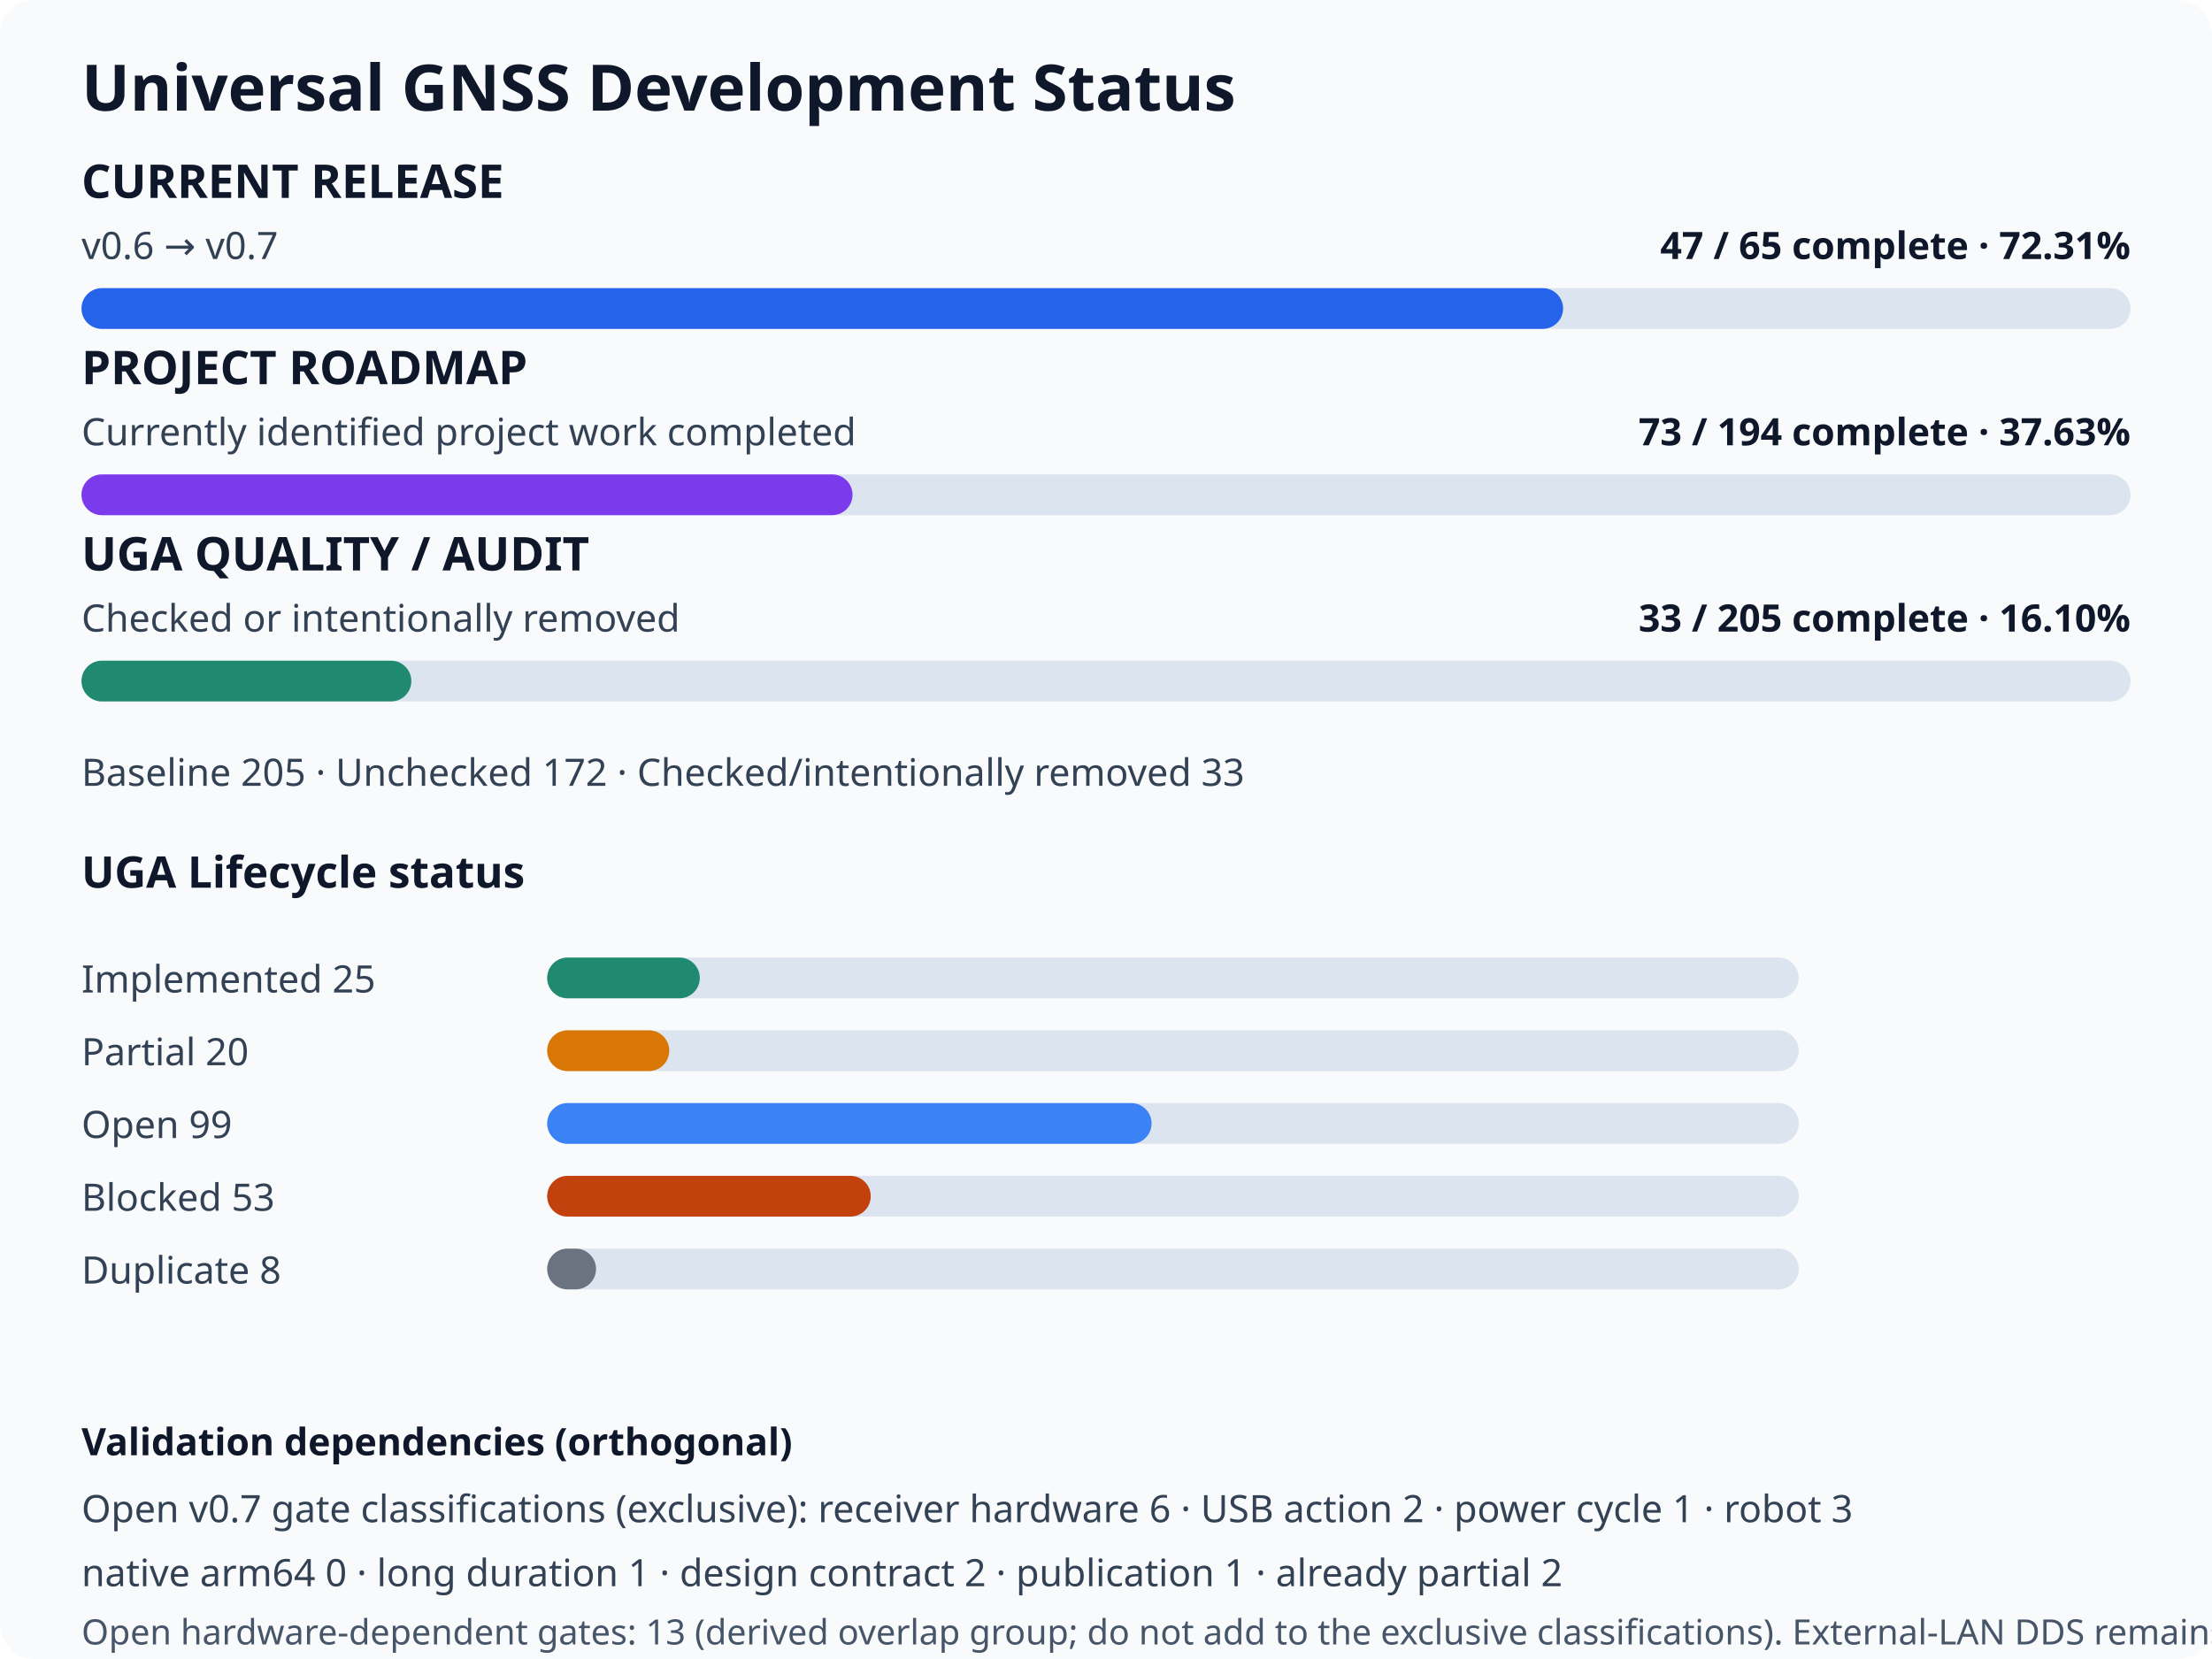
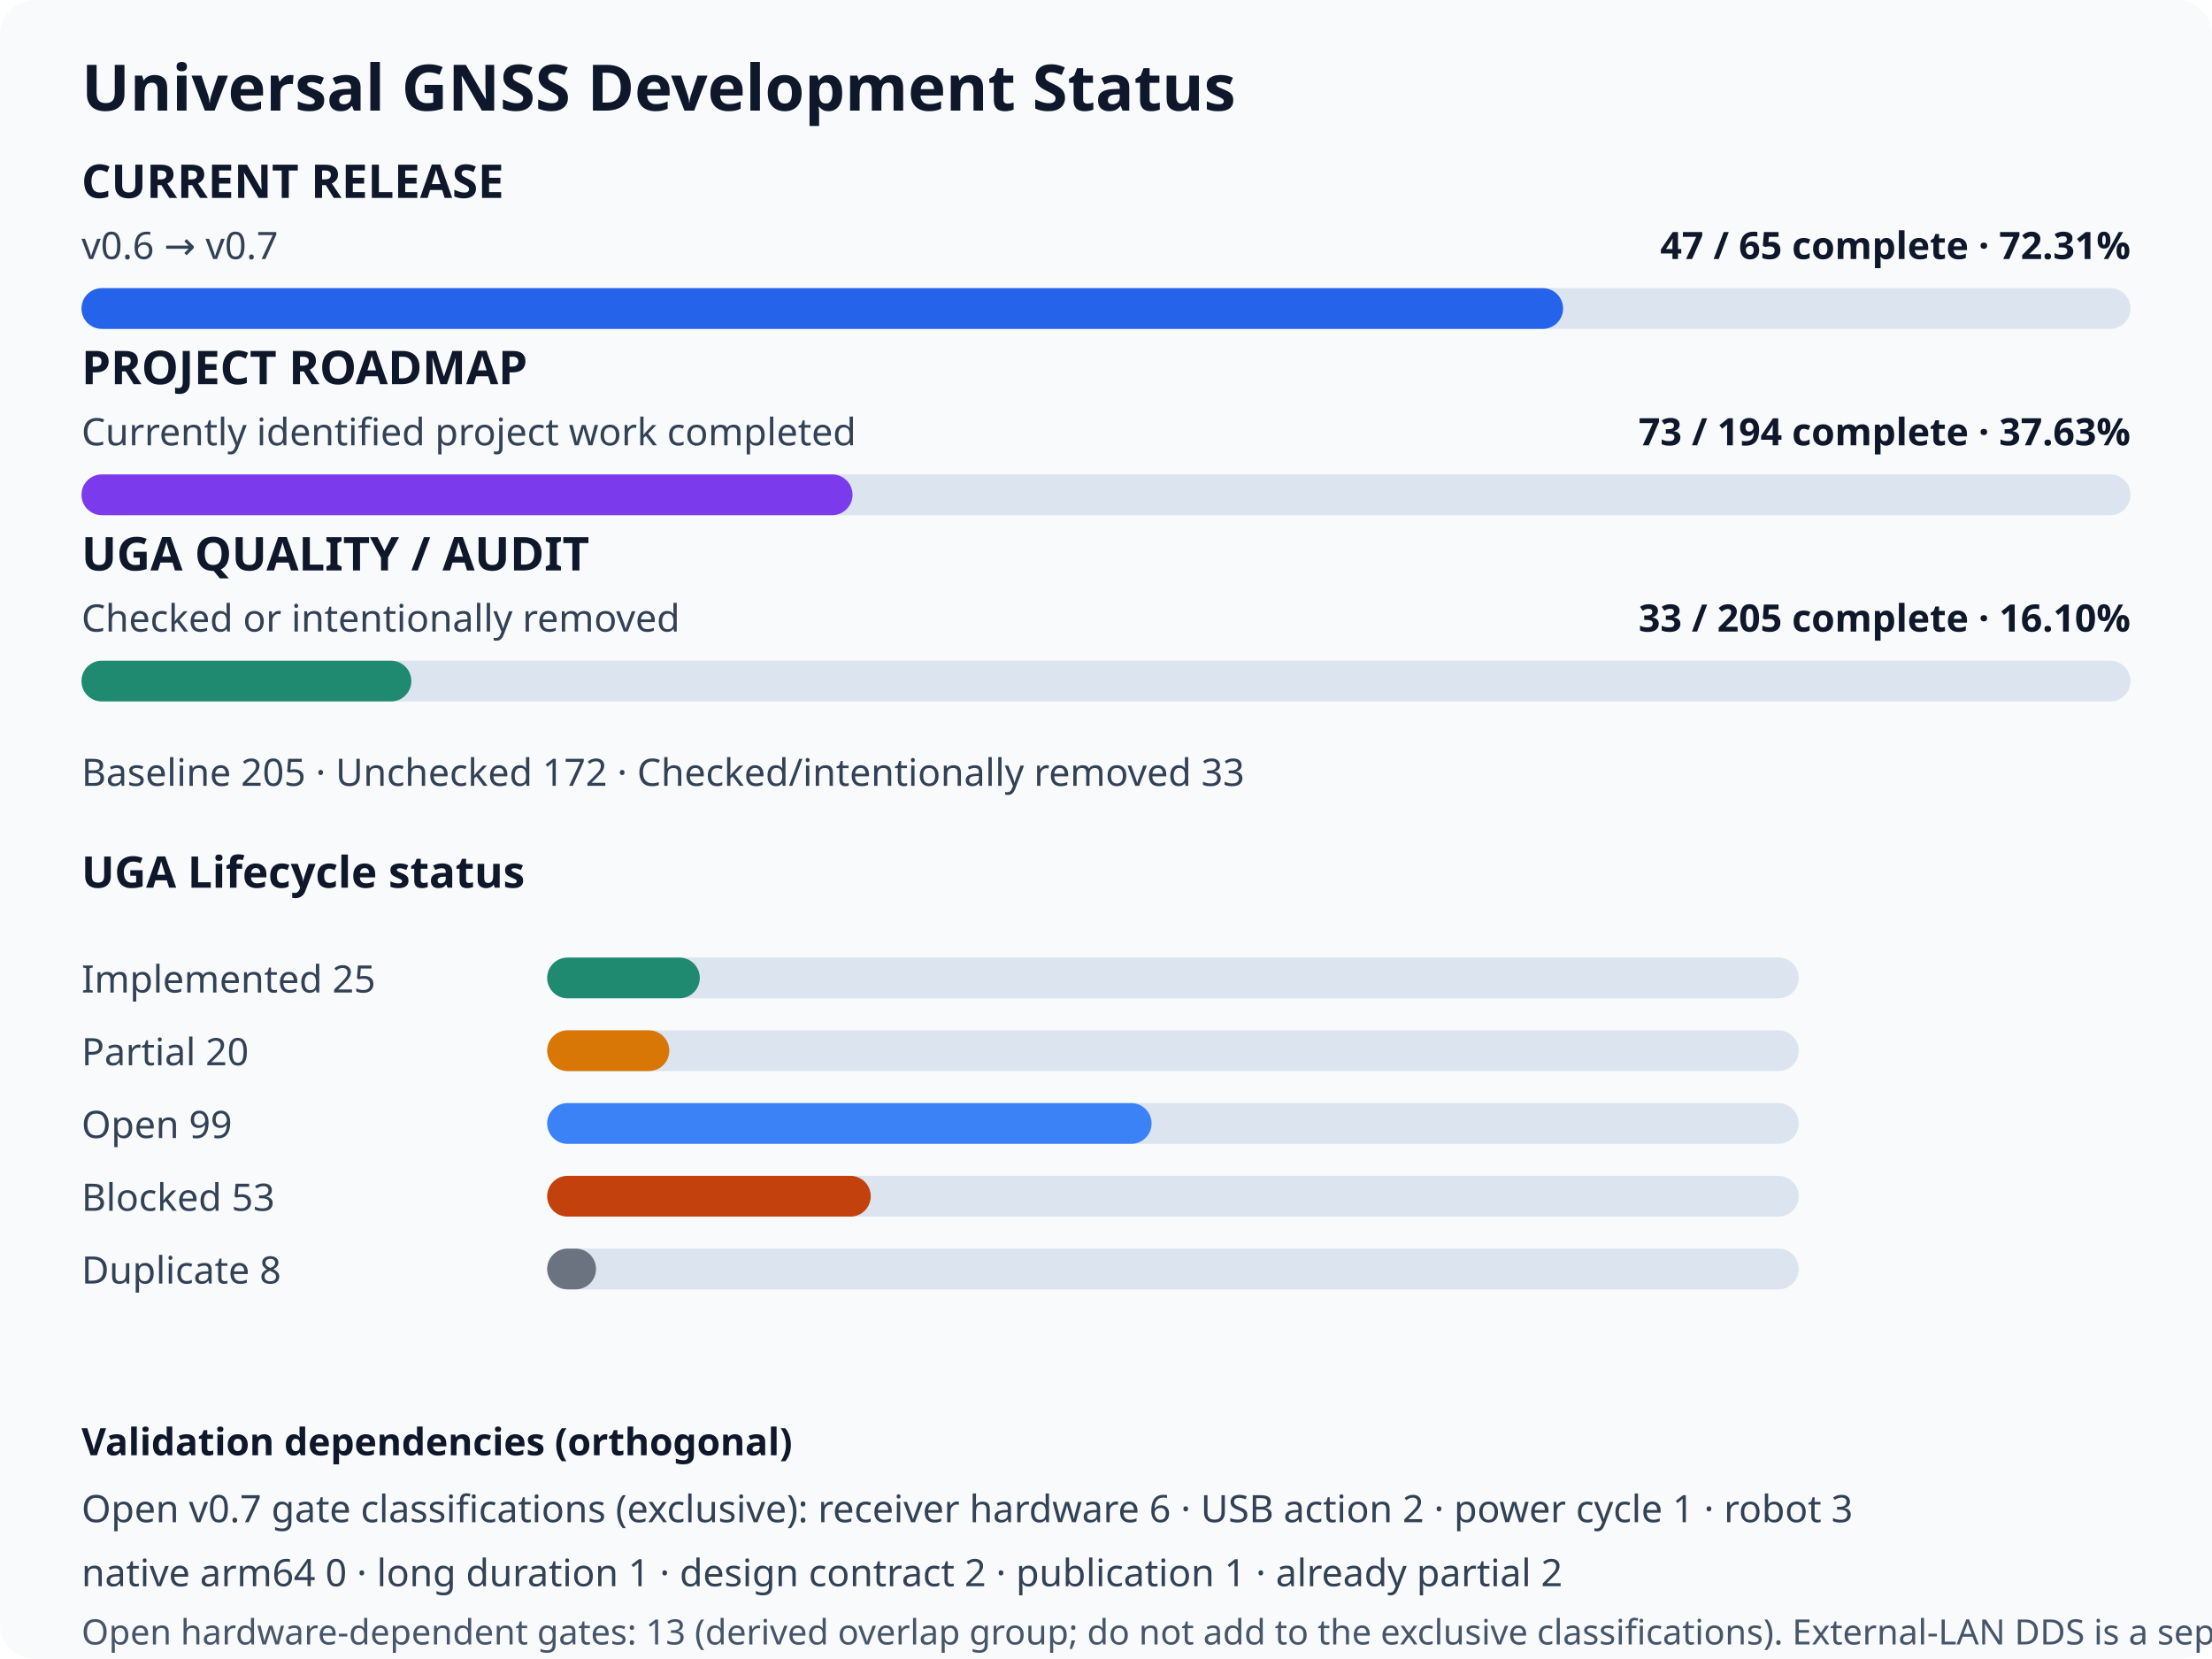
<svg xmlns="http://www.w3.org/2000/svg" viewBox="0 0 760 570" role="img" aria-labelledby="title desc">
  <rect width="760" height="570" fill="#f8fafc" rx="12" />
  <text x="28" y="38" font-family="sans-serif" font-size="22" font-weight="700" fill="#0f172a">Universal GNSS Development Status</text>
  <text x="28" y="68" font-family="sans-serif" font-size="16" font-weight="700" fill="#0f172a">CURRENT RELEASE</text>
  <text x="28" y="89" font-family="sans-serif" font-size="13" fill="#334155">v0.6 → v0.7</text>
  <text x="732" y="89" text-anchor="end" font-family="sans-serif" font-size="13" font-weight="700" fill="#0f172a">47 / 65 complete · 72.31%</text>
  <rect x="28" y="99" width="704" height="14" rx="7" fill="#dbe4ef" />
  <rect x="28" y="99" width="509.05" height="14" rx="7" fill="#2563eb" />
  <text x="28" y="132" font-family="sans-serif" font-size="16" font-weight="700" fill="#0f172a">PROJECT ROADMAP</text>
  <text x="28" y="153" font-family="sans-serif" font-size="13" fill="#334155">Currently identified project work completed</text>
  <text x="732" y="153" text-anchor="end" font-family="sans-serif" font-size="13" font-weight="700" fill="#0f172a">73 / 194 complete · 37.63%</text>
  <rect x="28" y="163" width="704" height="14" rx="7" fill="#dbe4ef" />
  <rect x="28" y="163" width="264.91" height="14" rx="7" fill="#7c3aed" />
  <text x="28" y="196" font-family="sans-serif" font-size="16" font-weight="700" fill="#0f172a">UGA QUALITY / AUDIT</text>
  <text x="28" y="217" font-family="sans-serif" font-size="13" fill="#334155">Checked or intentionally removed</text>
  <text x="732" y="217" text-anchor="end" font-family="sans-serif" font-size="13" font-weight="700" fill="#0f172a">33 / 205 complete · 16.10%</text>
  <rect x="28" y="227" width="704" height="14" rx="7" fill="#dbe4ef" />
  <rect x="28" y="227" width="113.33" height="14" rx="7" fill="#1f8a70" />
  <text x="28" y="270" font-family="sans-serif" font-size="13" fill="#334155">Baseline 205 · Unchecked 172 · Checked/intentionally removed 33</text>
  <text x="28" y="305" font-family="sans-serif" font-size="15" font-weight="700" fill="#0f172a">UGA Lifecycle status</text>
  <text x="28" y="341" font-family="sans-serif" font-size="13" fill="#334155">Implemented 25</text>
  <rect x="188" y="329" width="430" height="14" rx="7" fill="#dbe4ef" />
  <rect x="188" y="329" width="52.44" height="14" rx="7" fill="#1f8a70" />
  <text x="28" y="366" font-family="sans-serif" font-size="13" fill="#334155">Partial 20</text>
  <rect x="188" y="354" width="430" height="14" rx="7" fill="#dbe4ef" />
  <rect x="188" y="354" width="41.95" height="14" rx="7" fill="#d97706" />
  <text x="28" y="391" font-family="sans-serif" font-size="13" fill="#334155">Open 99</text>
  <rect x="188" y="379" width="430" height="14" rx="7" fill="#dbe4ef" />
  <rect x="188" y="379" width="207.66" height="14" rx="7" fill="#3b82f6" />
  <text x="28" y="416" font-family="sans-serif" font-size="13" fill="#334155">Blocked 53</text>
  <rect x="188" y="404" width="430" height="14" rx="7" fill="#dbe4ef" />
  <rect x="188" y="404" width="111.17" height="14" rx="7" fill="#c2410c" />
  <text x="28" y="441" font-family="sans-serif" font-size="13" fill="#334155">Duplicate 8</text>
  <rect x="188" y="429" width="430" height="14" rx="7" fill="#dbe4ef" />
  <rect x="188" y="429" width="16.78" height="14" rx="7" fill="#6b7280" />
  <text x="28" y="500" font-family="sans-serif" font-size="13" font-weight="700" fill="#0f172a">Validation dependencies (orthogonal)</text>
  <text x="28" y="523" font-family="sans-serif" font-size="13" fill="#334155">Open v0.7 gate classifications (exclusive): receiver hardware 6 · USB action 2 · power cycle 1 · robot 3</text>
  <text x="28" y="545" font-family="sans-serif" font-size="13" fill="#334155">native arm64 0 · long duration 1 · design contract 2 · publication 1 · already partial 2</text>
-   <text x="28" y="565" font-family="sans-serif" font-size="12" fill="#475569">Open hardware-dependent gates: 13 (derived overlap group; do not add to the exclusive classifications). External-LAN DDS remains a separate pending acceptance matrix outside the 65-item checklist.</text>
+   <text x="28" y="565" font-family="sans-serif" font-size="12" fill="#475569">Open hardware-dependent gates: 13 (derived overlap group; do not add to the exclusive classifications). External-LAN DDS is a separate completed acceptance matrix outside the 65-item checklist.</text>
</svg>
